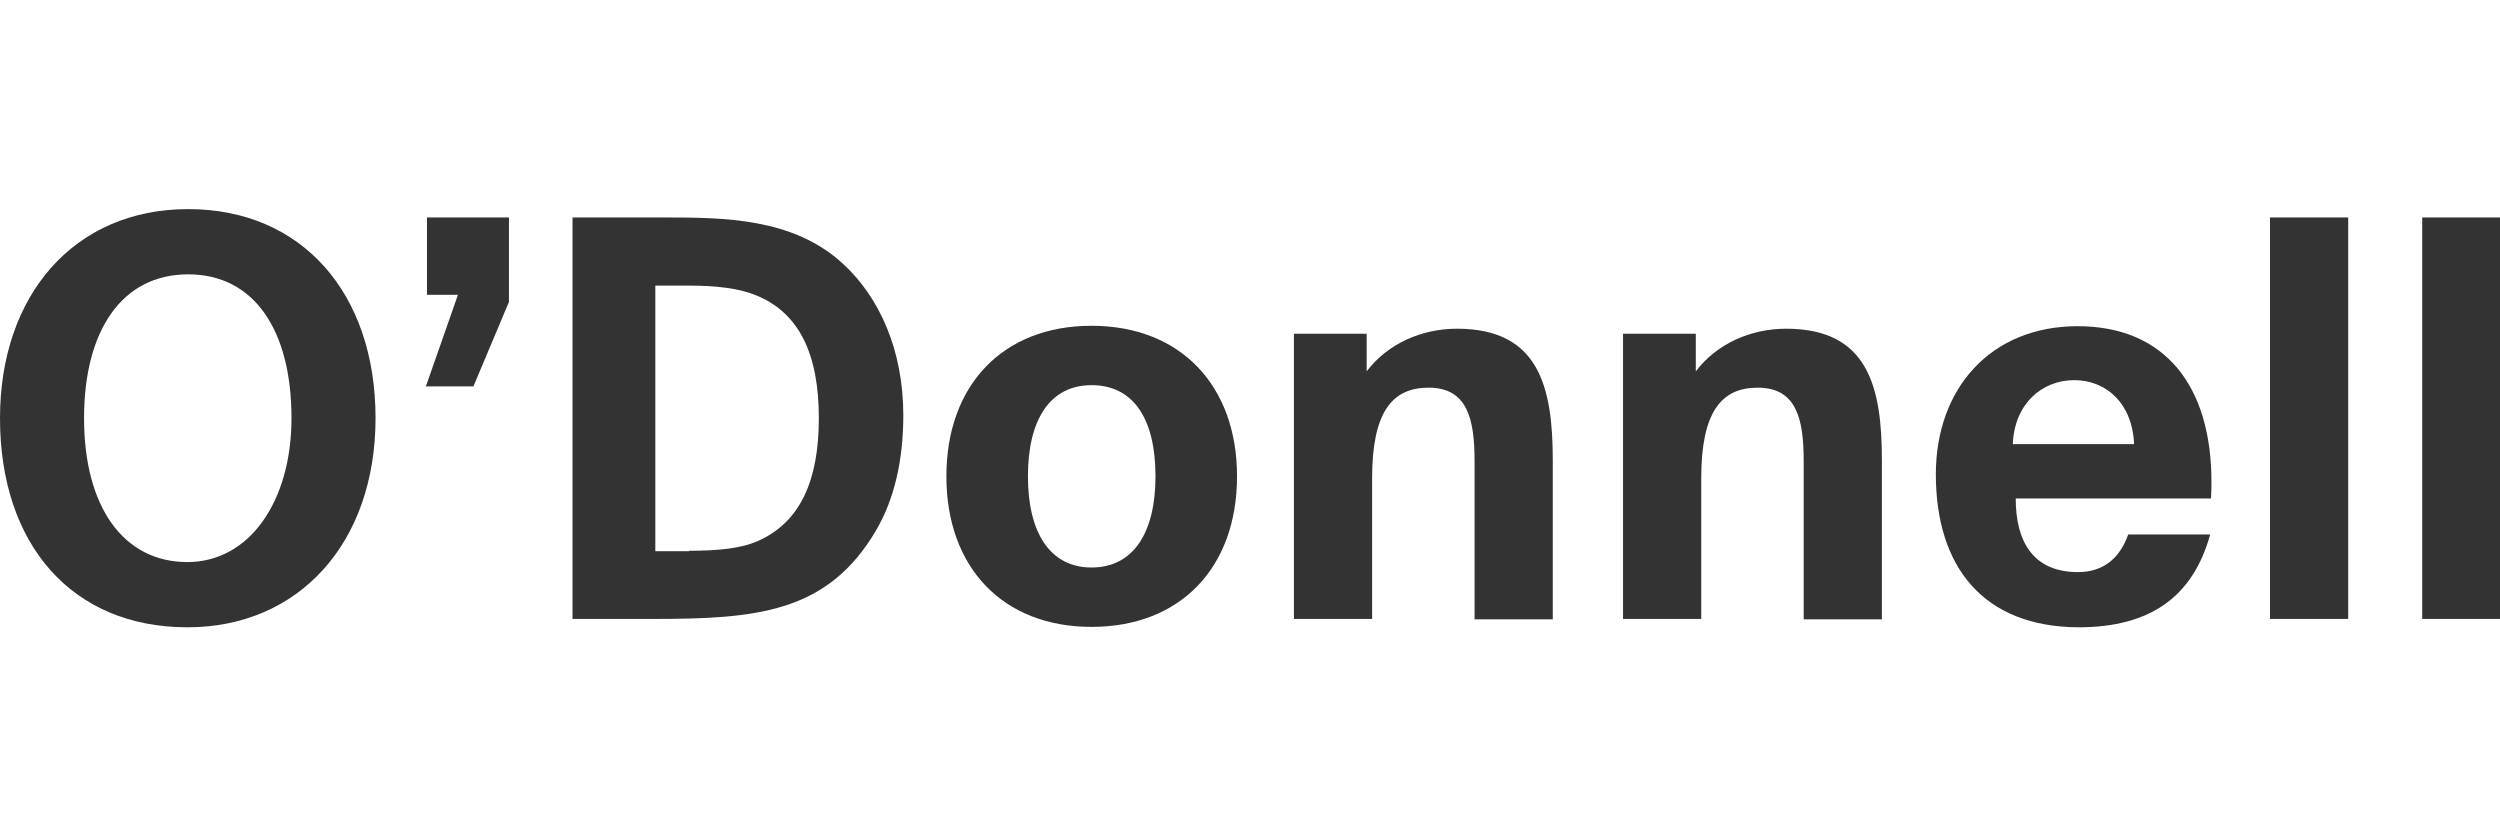
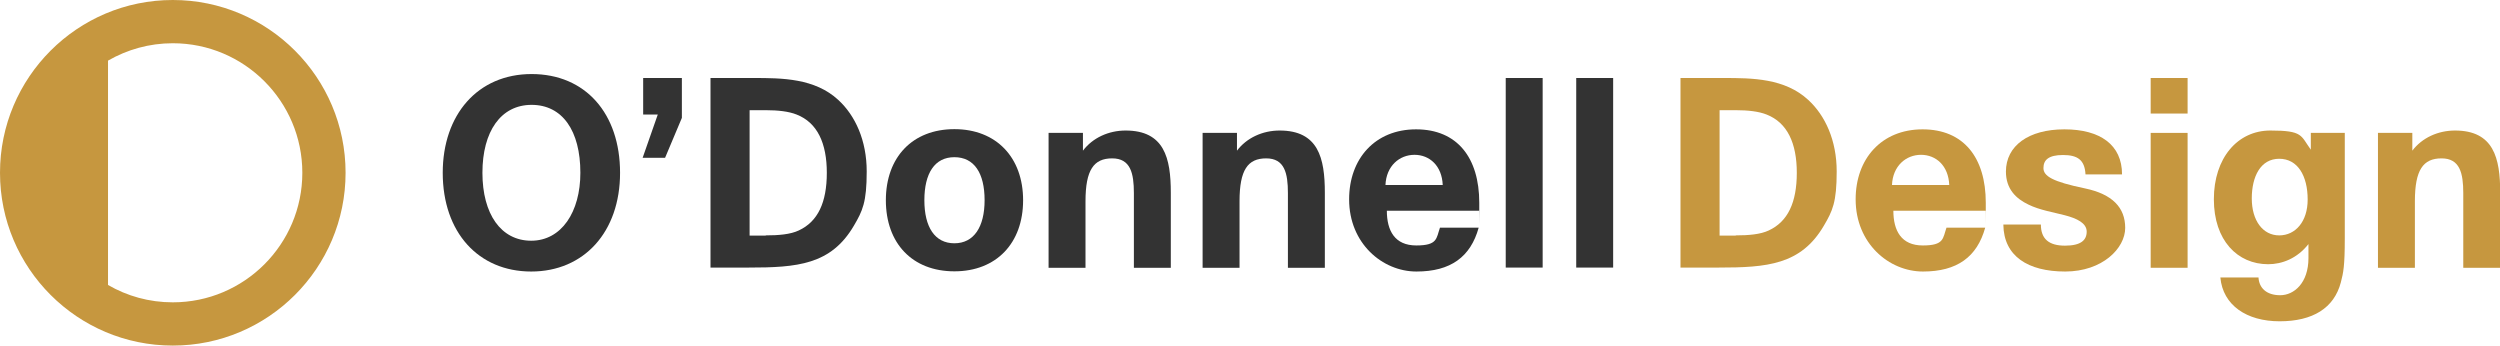
- <svg xmlns="http://www.w3.org/2000/svg" version="1.1" id="Layer_1" x="0px" y="0px" viewBox="0 0 597.8 200" style="enable-background:new 0 0 597.8 200;" xml:space="preserve">
-   <style type="text/css">
- 	.st0{fill:#333333;}
- </style>
+ <svg xmlns="http://www.w3.org/2000/svg" version="1.1" viewBox="0 0 1266 175">
+   <defs>
+     <style>
+       .cls-1 {
+         fill: #c6973f;
+       }
+ 
+       .cls-2 {
+         fill: #333;
+       }
+     </style>
+   </defs>
  <g>
-     <g>
-       <path class="st0" d="M0,100c0-29.4,17.7-50,45-50c27.1,0,44.8,20,44.8,50c0,29.8-18.3,50-45,50C17.2,150,0,130.2,0,100z M69.7,100    c0-21.3-9.1-34.4-24.7-34.4c-15.9,0-24.9,13.5-24.9,34.4c0,21.2,9.4,34.4,24.7,34.4C59.7,134.4,69.7,119.8,69.7,100z" />
-       <path class="st0" d="M101.8,92.5l7.7-22h-7.4V52h19.6v20.2l-8.5,20.2H101.8z" />
-       <path class="st0" d="M136.9,52h21.7c14.6,0,31.1,0.1,43,11.1C210.2,71,216,83.6,216,99.3c0,10.6-2.1,20-6.5,27.5    c-11.6,19.8-28.7,21.2-53.4,21.2h-19.2V52z M164.8,131.7c6.6,0,12.6-0.5,16.8-2.5c9.7-4.5,14.2-14.2,14.2-29.2    c0-15.5-4.8-25.4-15.3-29.5c-4-1.6-9.5-2.2-15.5-2.2h-8.3v63.5H164.8z" />
-       <path class="st0" d="M226.3,113.9c0-21.8,13.5-36,34.7-36c21.3,0,34.8,14.3,34.8,36c0,21.8-13.5,36-34.8,36    C239.8,149.9,226.3,135.7,226.3,113.9z M276.3,113.9c0-13.8-5.3-21.8-15.3-21.8c-9.9,0-15.2,8.2-15.2,21.8    c0,13.5,5.3,21.8,15.2,21.8C271,135.7,276.3,127.4,276.3,113.9z" />
-       <path class="st0" d="M309.5,79.8h17.3v9c4.9-6.5,13-10.2,21.6-10.2c19.6,0,22.9,13.9,22.9,31.5v38h-18.7v-37.8    c0-10.1-1.7-17.6-11-17.6c-8.7,0-13.5,5.8-13.5,21.7V148h-18.7V79.8z" />
-       <path class="st0" d="M388.2,79.8h17.3v9c4.9-6.5,13-10.2,21.6-10.2c19.6,0,22.9,13.9,22.9,31.5v38h-18.7v-37.8    c0-10.1-1.7-17.6-11-17.6c-8.7,0-13.5,5.8-13.5,21.7V148h-18.7V79.8z" />
-       <path class="st0" d="M462.9,113.4c0-20.5,13.1-35.4,33.9-35.4c20.9,0,32,14.3,32,37.2c0,0.7,0,2-0.1,4H482    c0,10.1,4,17.6,14.9,17.6c6.3,0,10.1-3.6,12-9h19.6c-4.1,14.8-14.2,22.2-31.5,22.2C474.3,149.9,462.9,135.6,462.9,113.4z     M510.3,106.2c-0.4-9.8-6.7-15.3-14.3-15.3c-7.7,0-14.3,5.6-14.7,15.3H510.3z" />
-       <path class="st0" d="M542.8,52h18.7v96h-18.7V52z" />
-       <path class="st0" d="M579.2,52h18.7v96h-18.7V52z" />
+     <g id="Layer_1">
+       <g>
+         <g>
+           <path class="cls-2" d="M224.2,87.5c0-29.4,17.7-50,45-50s44.8,20,44.8,50-18.3,50-45,50-44.8-19.8-44.8-50ZM293.9,87.5c0-21.3-9.1-34.4-24.7-34.4s-24.9,13.5-24.9,34.4,9.4,34.4,24.7,34.4,24.9-14.5,24.9-34.4Z" />
+           <path class="cls-2" d="M325.4,80l7.7-22h-7.4v-18.5h19.6v20.2l-8.5,20.2h-11.4Z" />
+           <path class="cls-2" d="M359.8,39.5h21.7c14.5,0,31.1.1,43,11.1,8.6,7.9,14.4,20.5,14.4,36.2s-2.1,20-6.5,27.5c-11.6,19.8-28.7,21.2-53.4,21.2h-19.2V39.5ZM387.7,119.2c6.6,0,12.6-.5,16.8-2.5,9.7-4.5,14.2-14.2,14.2-29.2s-4.8-25.4-15.3-29.5c-4-1.6-9.5-2.2-15.5-2.2h-8.3v63.5h8.2Z" />
+           <path class="cls-2" d="M448.6,101.4c0-21.8,13.5-36,34.7-36s34.8,14.3,34.8,36-13.5,36-34.8,36-34.7-14.2-34.7-36ZM498.6,101.4c0-13.8-5.3-21.8-15.3-21.8s-15.2,8.2-15.2,21.8,5.3,21.8,15.2,21.8,15.3-8.3,15.3-21.8Z" />
+           <path class="cls-2" d="M531.1,67.3h17.3v9c4.9-6.5,13-10.2,21.6-10.2,19.6,0,22.9,13.9,22.9,31.5v38h-18.7v-37.8c0-10.1-1.7-17.6-11-17.6s-13.5,5.8-13.5,21.7v33.7h-18.7v-68.3Z" />
+           <path class="cls-2" d="M609.1,67.3h17.3v9c4.9-6.5,13-10.2,21.6-10.2,19.6,0,22.9,13.9,22.9,31.5v38h-18.7v-37.8c0-10.1-1.7-17.6-11-17.6s-13.5,5.8-13.5,21.7v33.7h-18.7v-68.3Z" />
+           <path class="cls-2" d="M683.2,100.9c0-20.5,13.1-35.4,33.9-35.4s32,14.3,32,37.2,0,2-.1,4h-46.7c0,10.1,4,17.6,14.9,17.6s10.1-3.6,12-9h19.6c-4.1,14.8-14.2,22.2-31.5,22.2s-34.1-14.3-34.1-36.5ZM730.6,93.7c-.4-9.8-6.7-15.3-14.3-15.3s-14.3,5.6-14.7,15.3h29Z" />
+           <path class="cls-2" d="M762.5,39.5h18.7v96h-18.7V39.5Z" />
+           <path class="cls-2" d="M798.2,39.5h18.7v96h-18.7V39.5Z" />
+           <path class="cls-1" d="M851,39.5h21.7c14.6,0,31.1.1,43,11.1,8.6,7.9,14.4,20.5,14.4,36.2s-2.1,20-6.5,27.5c-11.6,19.8-28.7,21.2-53.4,21.2h-19.2V39.5ZM878.9,119.2c6.6,0,12.6-.5,16.8-2.5,9.7-4.5,14.2-14.2,14.2-29.2s-4.8-25.4-15.3-29.5c-4-1.6-9.5-2.2-15.5-2.2h-8.3v63.5h8.2Z" />
+           <path class="cls-1" d="M939.7,100.9c0-20.5,13.1-35.4,33.9-35.4s32,14.3,32,37.2,0,2-.1,4h-46.7c0,10.1,4,17.6,14.9,17.6s10.1-3.6,12-9h19.6c-4.1,14.8-14.2,22.2-31.5,22.2s-34.1-14.3-34.1-36.5ZM987.1,93.7c-.4-9.8-6.7-15.3-14.3-15.3s-14.3,5.6-14.7,15.3h29Z" />
+           <path class="cls-1" d="M1014.5,113.7h19c0,7.3,4.1,10.7,12.2,10.7s11-2.8,11-7.1-4.9-6.7-11.1-8.3c-5.7-1.5-12.7-2.6-18.4-5.4-6.3-3-11.4-7.9-11.4-16.7,0-13.1,11.5-21.4,29.6-21.4s29.2,7.8,29.2,22.8h-18.5c-.4-7.4-4.1-9.8-11.4-9.8s-9.9,2.5-9.9,6.6,4.6,6.9,21,10.3c13.9,2.9,20.4,9.7,20.4,20s-11.5,22.1-30.4,22.1-31.1-7.8-31.3-23.7Z" />
+           <path class="cls-1" d="M1089.1,39.5h18.7v18h-18.7v-18ZM1089.1,67.3h18.7v68.3h-18.7v-68.3Z" />
+           <path class="cls-1" d="M1124.4,140.5h19.3c.3,5.3,4,9,11,9s14.3-6.2,14.3-18.8v-7.1c-5.7,7.3-13.4,10.2-20.4,10.2-15.5,0-27.5-12-27.5-32.9s12-34.8,28.6-34.8,15.3,2.5,20.5,9.7v-8.5h17.2v53.6c0,13.6-.7,17.2-2,22.1-3.4,13-14.2,19.7-31,19.7s-28.7-8.2-30-22.1ZM1168.6,101c0-11.9-5-20.6-14.4-20.6s-13.9,8.9-13.9,20.1,5.6,18.7,13.9,18.7,14.4-7.1,14.4-18.1Z" />
+           <path class="cls-1" d="M1204.3,67.3h17.3v9c4.9-6.5,13-10.2,21.6-10.2,19.6,0,22.9,13.9,22.9,31.5v38h-18.7v-37.8c0-10.1-1.7-17.6-11-17.6s-13.5,5.8-13.5,21.7v33.7h-18.7v-68.3Z" />
+         </g>
+         <path class="cls-1" d="M87.5,0C39.2,0,0,39.2,0,87.5s39.2,87.5,87.5,87.5,87.5-39.2,87.5-87.5S135.8,0,87.5,0ZM87.5,153.1c-12,0-23.2-3.2-32.8-8.8V30.7c9.7-5.6,20.9-8.8,32.8-8.8,36.2,0,65.6,29.4,65.6,65.6s-29.4,65.6-65.6,65.6Z" />
+       </g>
    </g>
  </g>
</svg>
